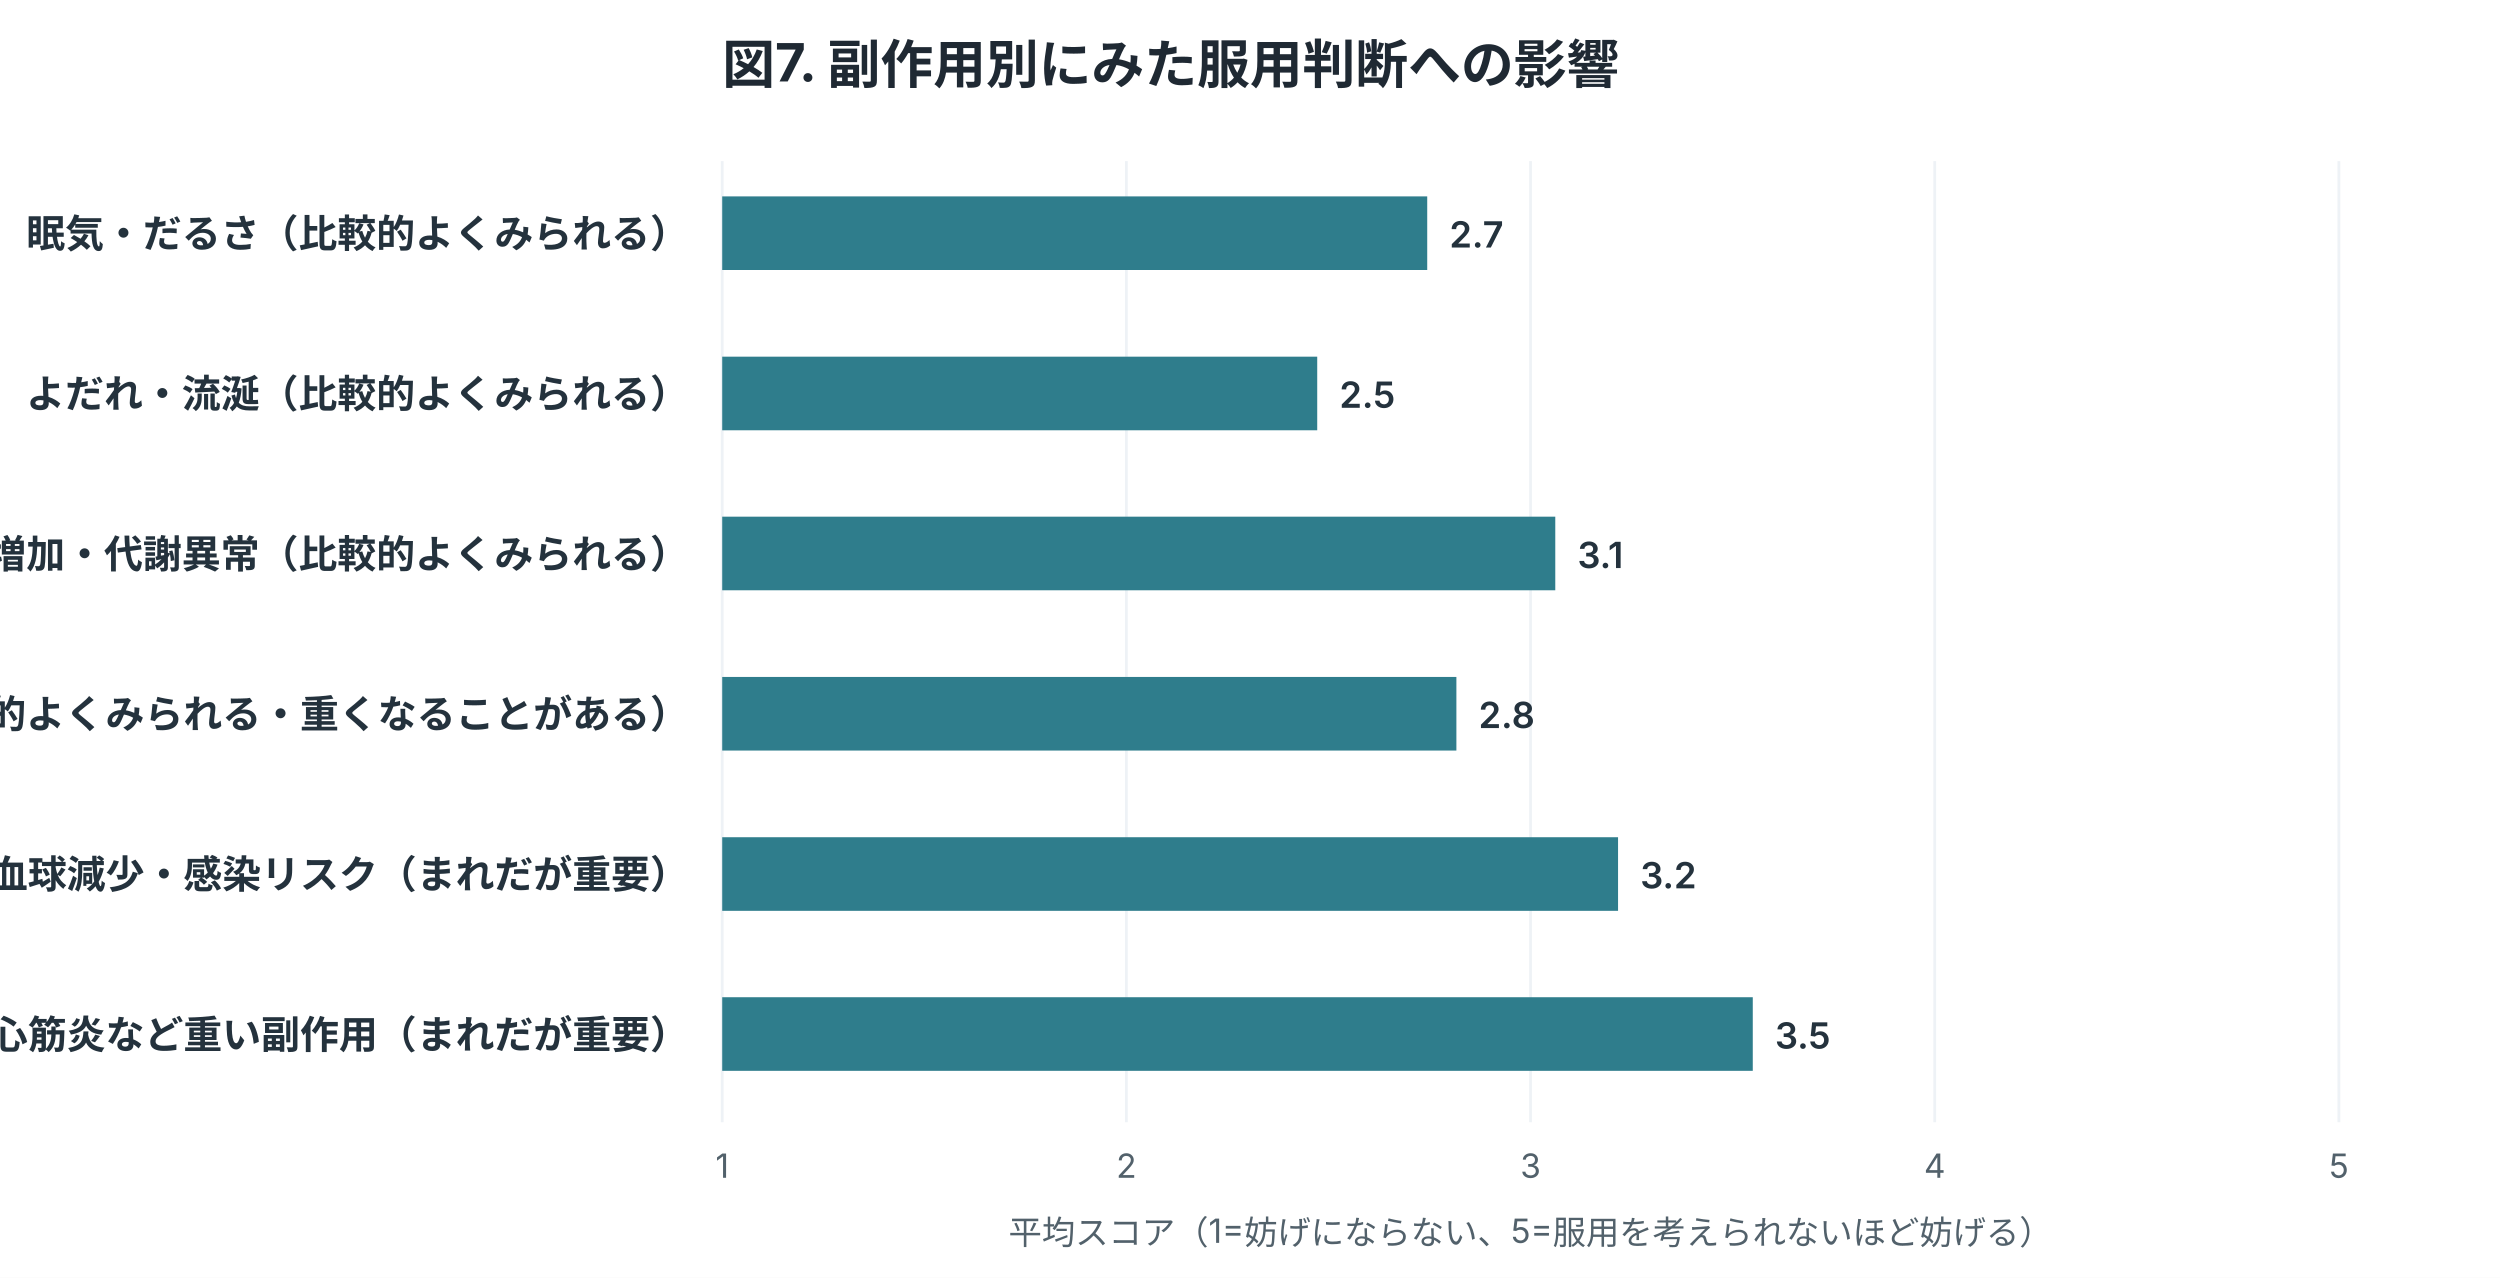
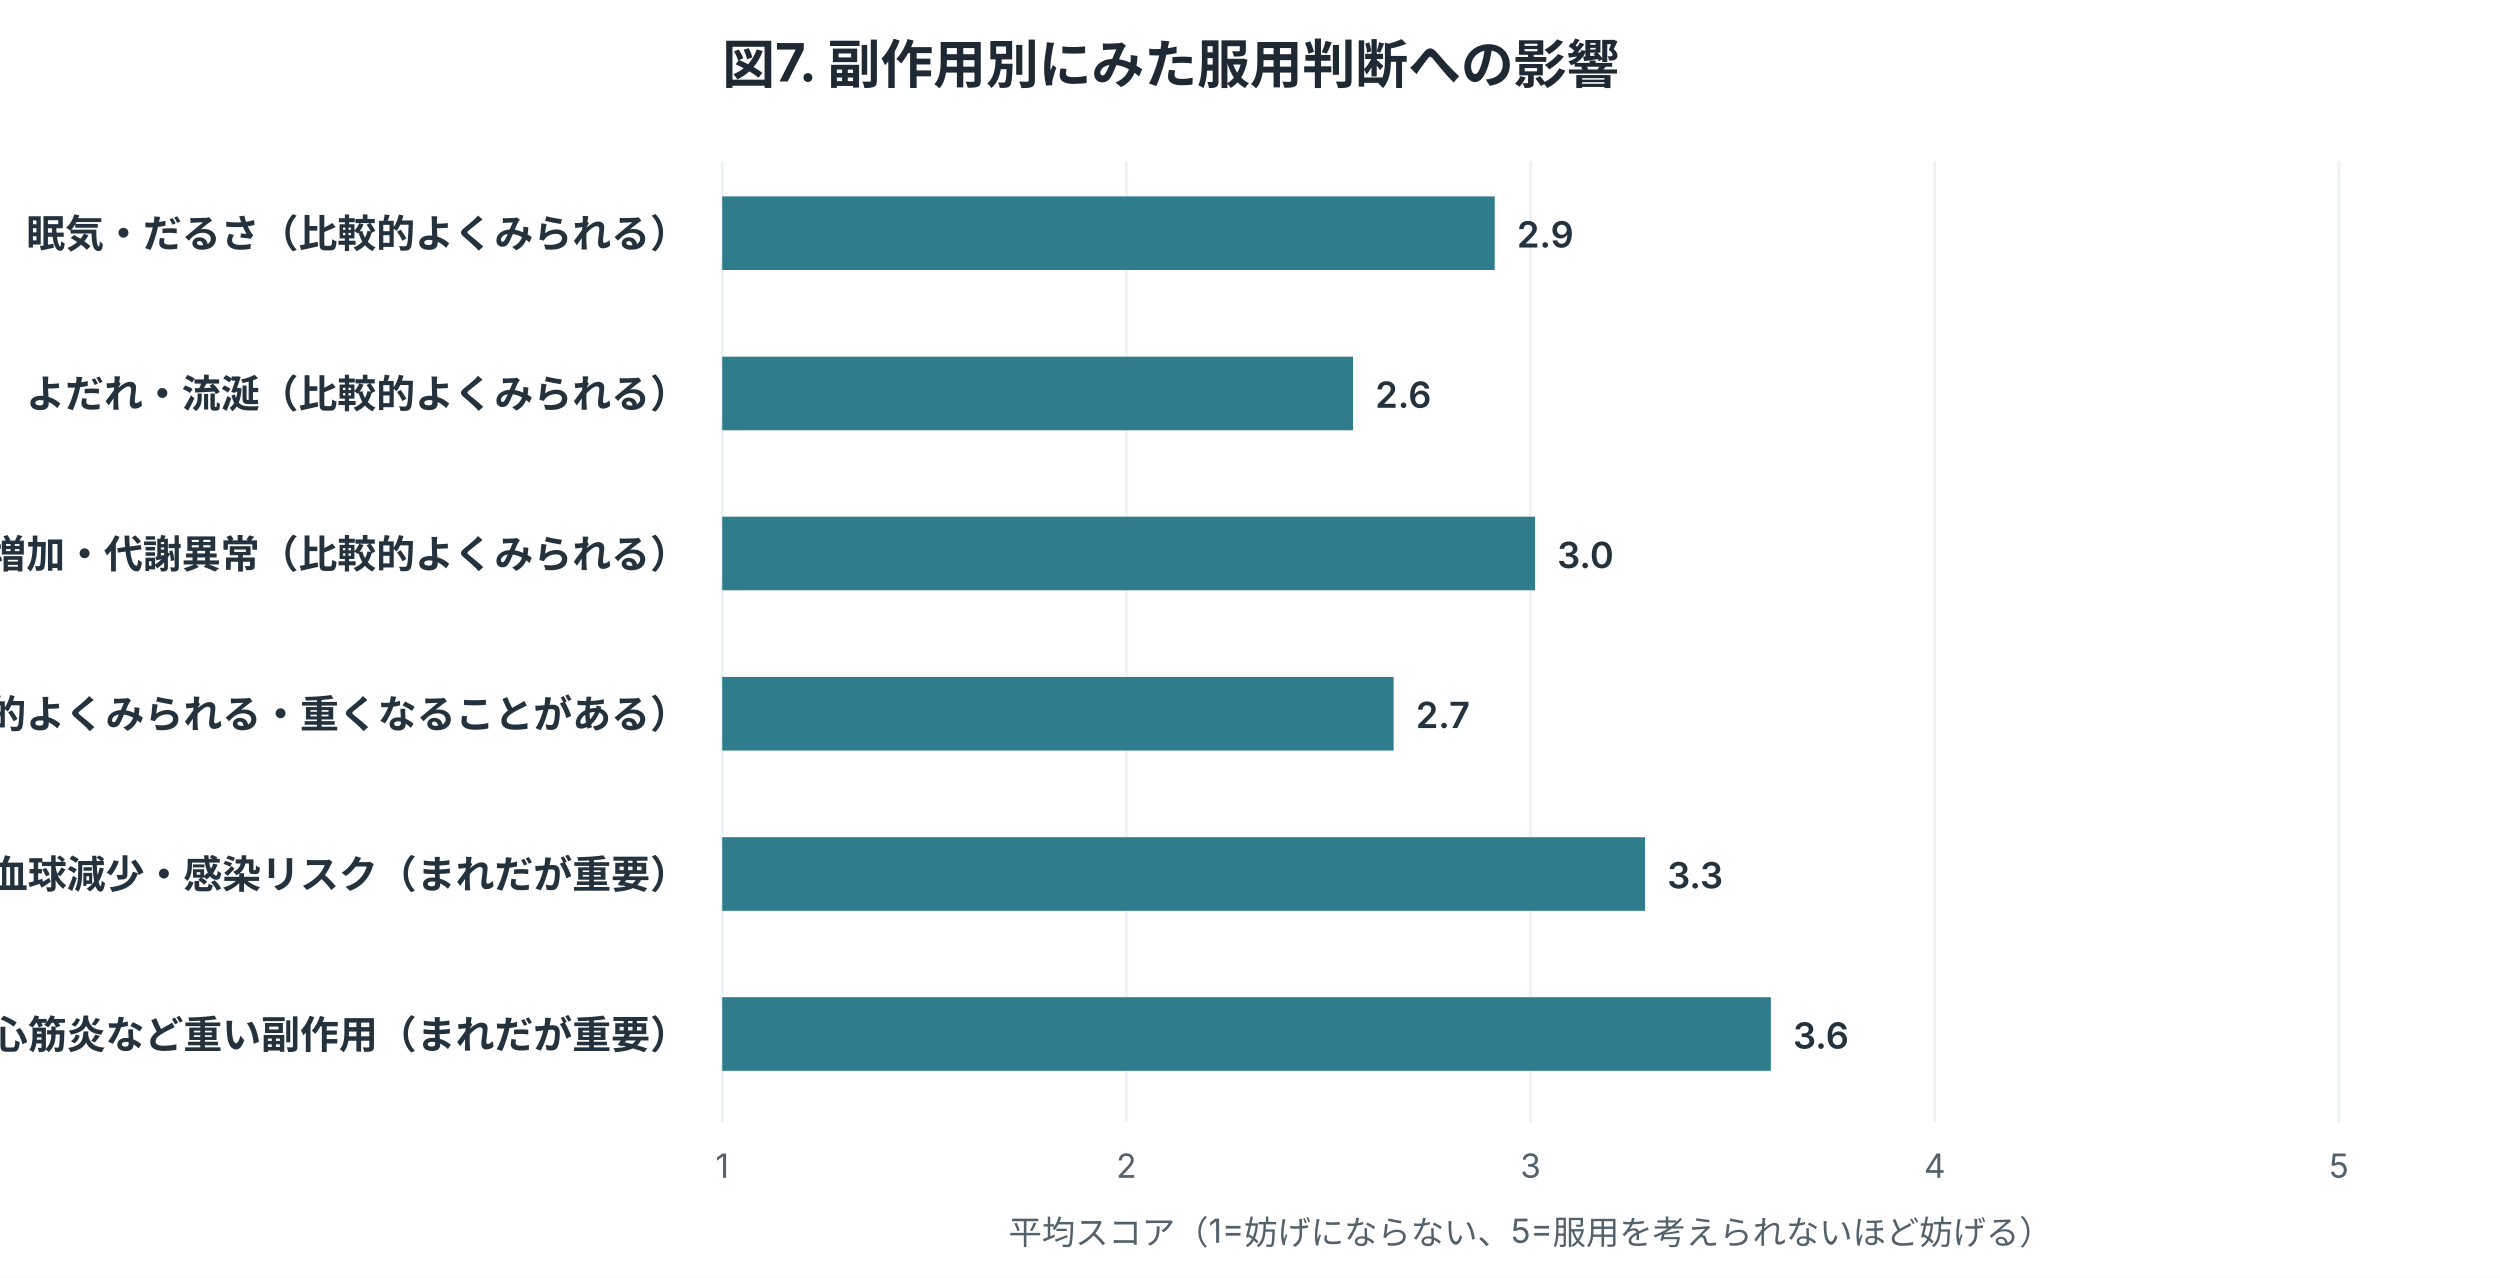
<svg xmlns="http://www.w3.org/2000/svg" width="900" height="460" viewBox="0 0 900 460" role="img">
  <style>
.title{font:700 19px -apple-system,BlinkMacSystemFont,"Segoe UI",sans-serif;fill:#1f2933}
.label{font:600 14px -apple-system,BlinkMacSystemFont,"Segoe UI",sans-serif;fill:#24323d}
.num{font:600 13px -apple-system,BlinkMacSystemFont,"Segoe UI",sans-serif;fill:#24323d}
.axis,.legend,.note{font:12px -apple-system,BlinkMacSystemFont,"Segoe UI",sans-serif;fill:#52616b}
.inside{font:700 13px -apple-system,BlinkMacSystemFont,"Segoe UI",sans-serif;fill:white}
.big{font:700 34px -apple-system,BlinkMacSystemFont,"Segoe UI",sans-serif;fill:#1f2933}
</style>
  <rect width="100%" height="100%" fill="white" />
  <text x="260" y="30" class="title">図7. 副作用別にみた服用判断への影響</text>
  <line x1="260.0" y1="58" x2="260.0" y2="404" stroke="#eef2f6" />
  <text x="260.0" y="424" text-anchor="middle" class="axis">1</text>
  <line x1="405.5" y1="58" x2="405.5" y2="404" stroke="#eef2f6" />
  <text x="405.5" y="424" text-anchor="middle" class="axis">2</text>
  <line x1="551.0" y1="58" x2="551.0" y2="404" stroke="#eef2f6" />
  <text x="551.0" y="424" text-anchor="middle" class="axis">3</text>
  <line x1="696.5" y1="58" x2="696.5" y2="404" stroke="#eef2f6" />
  <text x="696.5" y="424" text-anchor="middle" class="axis">4</text>
  <line x1="842.0" y1="58" x2="842.0" y2="404" stroke="#eef2f6" />
  <text x="842.0" y="424" text-anchor="middle" class="axis">5</text>
  <text x="248" y="89.1" text-anchor="end" class="label">眠気・だるさ（比較的よくみられる）</text>
-   <rect x="260" y="70.7" width="253.8" height="26.5" fill="#2f7d8c" />
-   <text x="521.8" y="89.1" class="num">2.7</text>
+   <rect x="260" y="70.7" width="278.1" height="26.5" fill="#2f7d8c" />
+   <text x="546.1" y="89.1" class="num">2.9</text>
  <text x="248" y="146.8" text-anchor="end" class="label">よだれ・流涎（比較的よくみられる）</text>
-   <rect x="260" y="128.4" width="214.2" height="26.5" fill="#2f7d8c" />
-   <text x="482.2" y="146.8" class="num">2.5</text>
+   <rect x="260" y="128.4" width="227.1" height="26.5" fill="#2f7d8c" />
+   <text x="495.1" y="146.8" class="num">2.6</text>
  <text x="248" y="204.5" text-anchor="end" class="label">体重増加・代謝異常（比較的よくみられる）</text>
-   <rect x="260" y="186.0" width="299.9" height="26.5" fill="#2f7d8c" />
-   <text x="567.9" y="204.5" class="num">3.1</text>
+   <rect x="260" y="186.0" width="292.6" height="26.5" fill="#2f7d8c" />
+   <text x="560.6" y="204.5" class="num">3.0</text>
  <text x="248" y="262.1" text-anchor="end" class="label">便秘（比較的よくみられる・重くなることがある）</text>
-   <rect x="260" y="243.7" width="264.3" height="26.5" fill="#2f7d8c" />
-   <text x="532.3" y="262.1" class="num">2.8</text>
+   <rect x="260" y="243.7" width="241.7" height="26.5" fill="#2f7d8c" />
+   <text x="509.7" y="262.1" class="num">2.7</text>
  <text x="248" y="319.8" text-anchor="end" class="label">白血球減少・感染リスク（まれだが重要）</text>
-   <rect x="260" y="301.4" width="322.5" height="26.5" fill="#2f7d8c" />
-   <text x="590.5" y="319.8" class="num">3.2</text>
+   <rect x="260" y="301.4" width="332.2" height="26.5" fill="#2f7d8c" />
+   <text x="600.2" y="319.8" class="num">3.3</text>
  <text x="248" y="377.5" text-anchor="end" class="label">心筋炎など重い副作用（まれだが重要）</text>
-   <rect x="260" y="359.0" width="371.0" height="26.5" fill="#2f7d8c" />
-   <text x="639.0" y="377.5" class="num">3.5</text>
+   <rect x="260" y="359.0" width="377.5" height="26.5" fill="#2f7d8c" />
+   <text x="645.5" y="377.5" class="num">3.6</text>
  <text x="551.0" y="448" text-anchor="middle" class="axis">平均スコア（1=妨げにならない、5=服用を考えられないほど妨げる）</text>
</svg>
